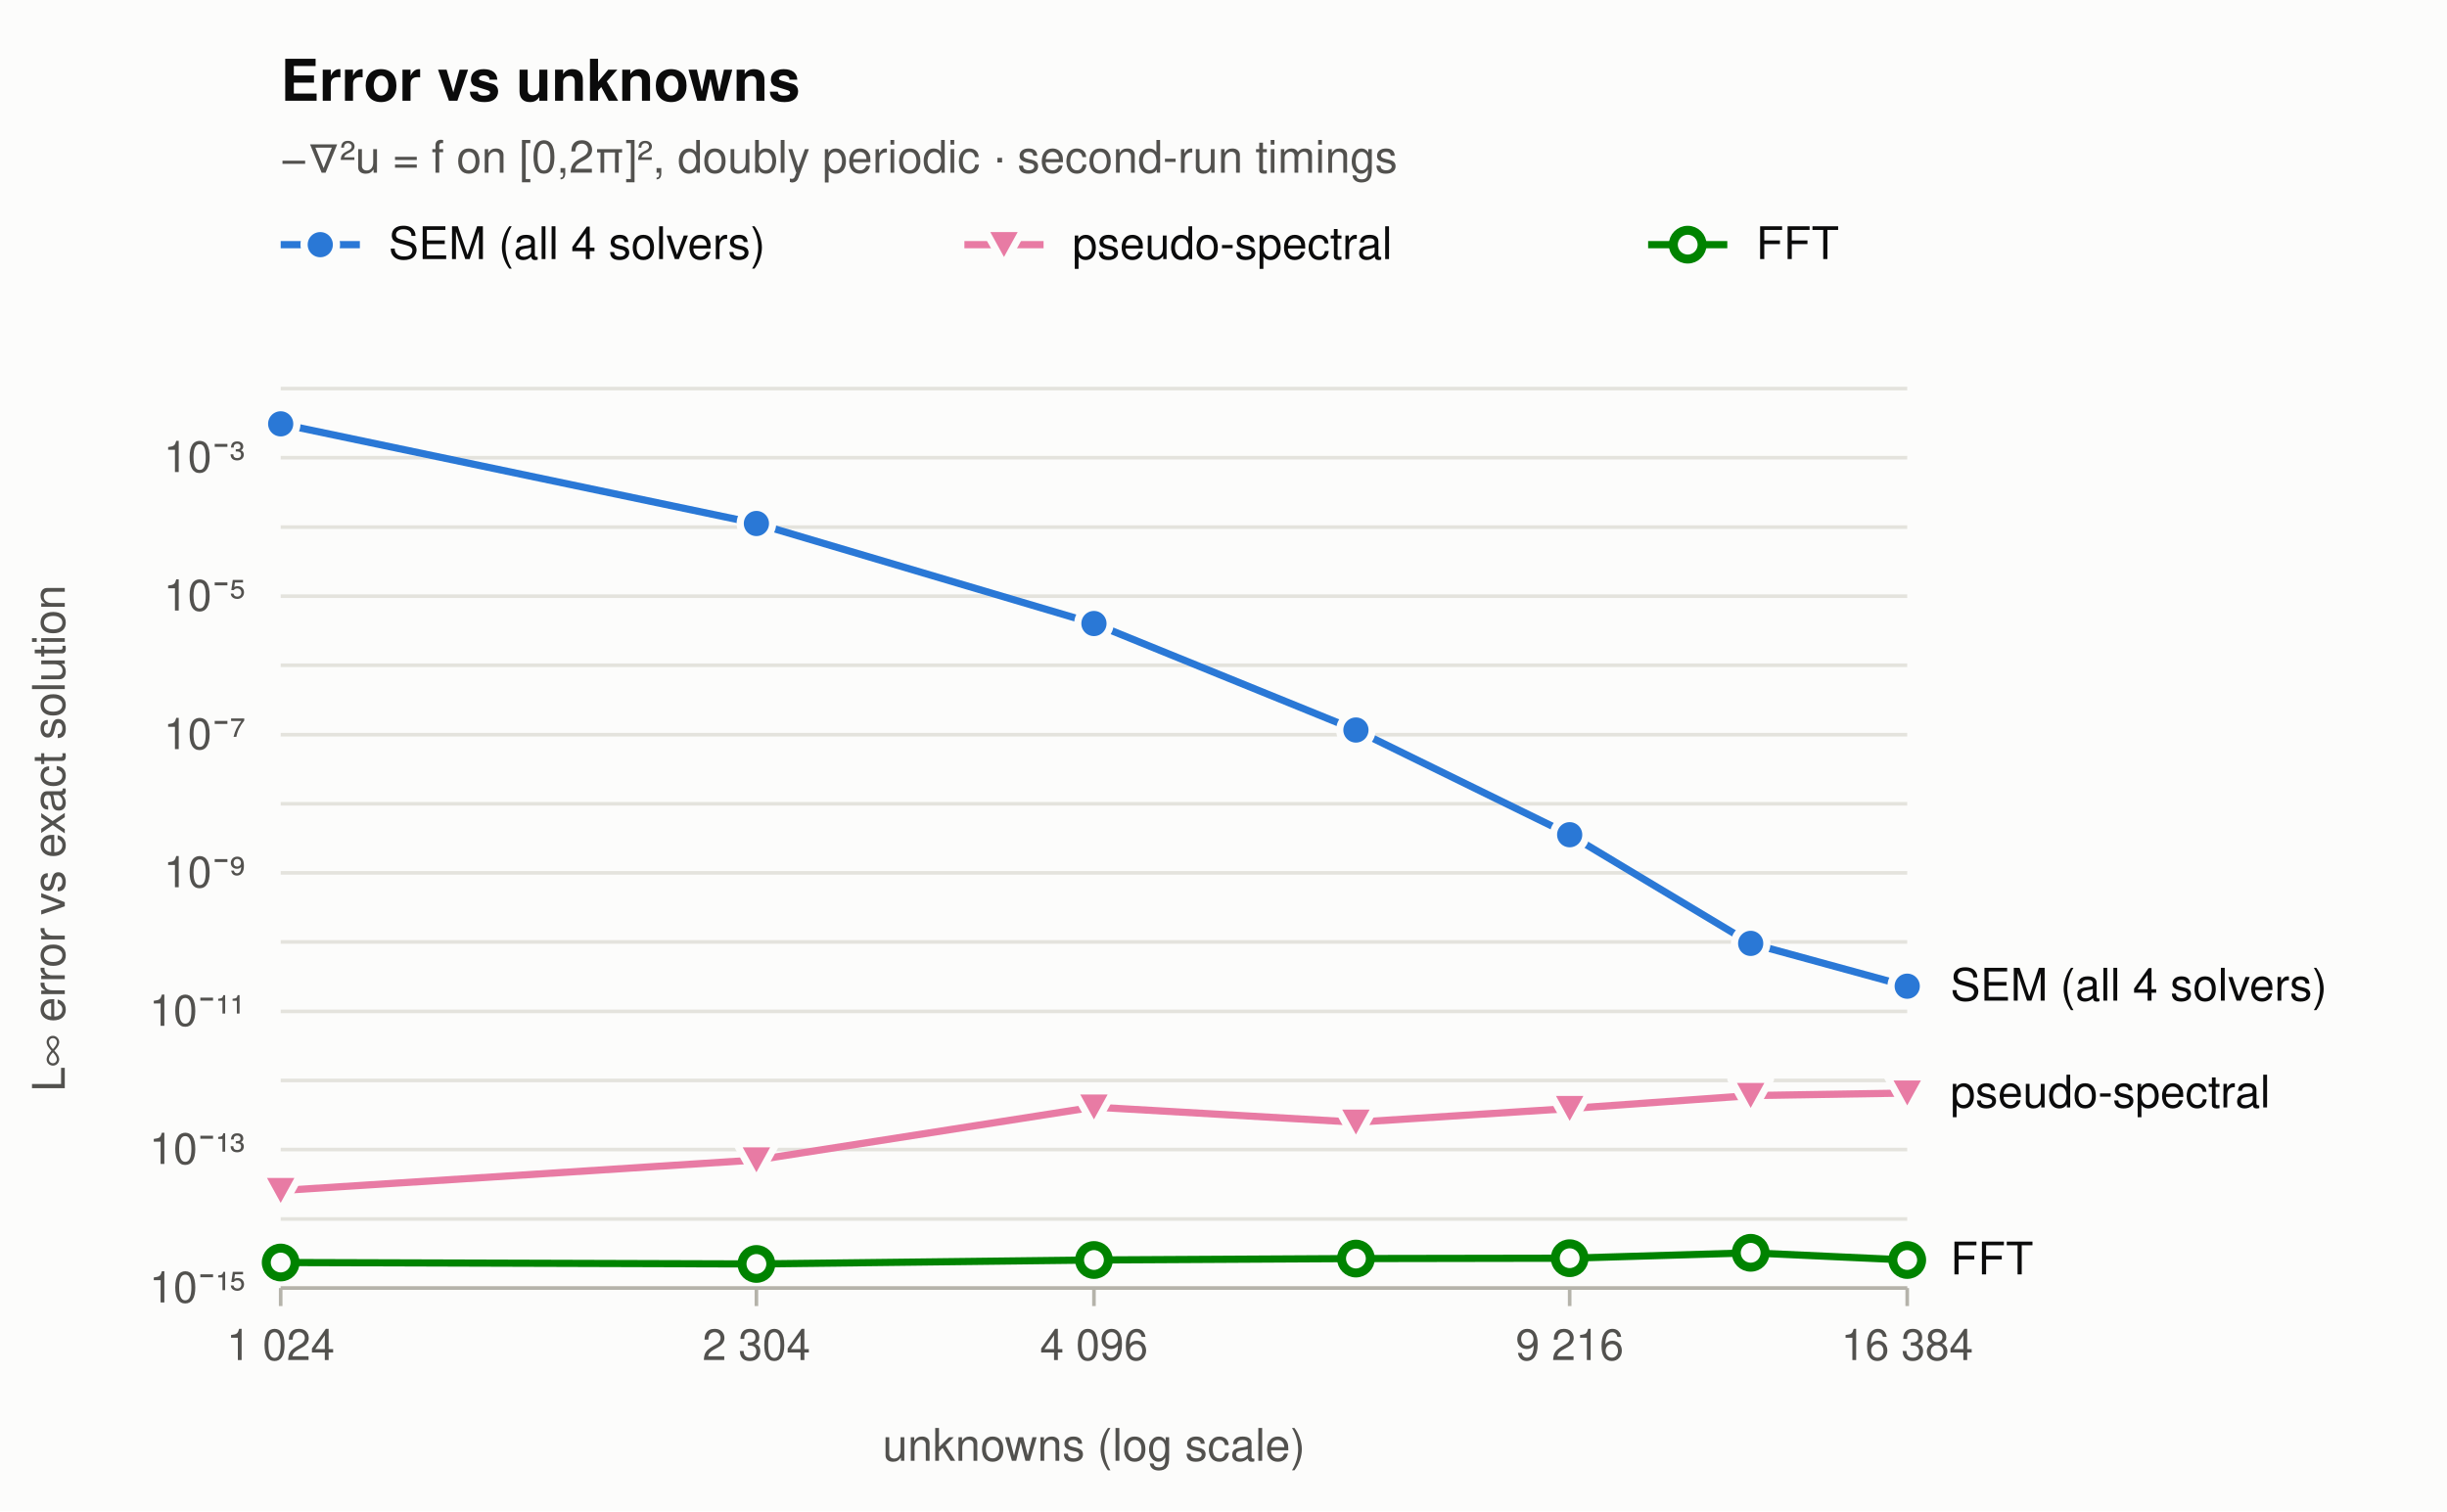
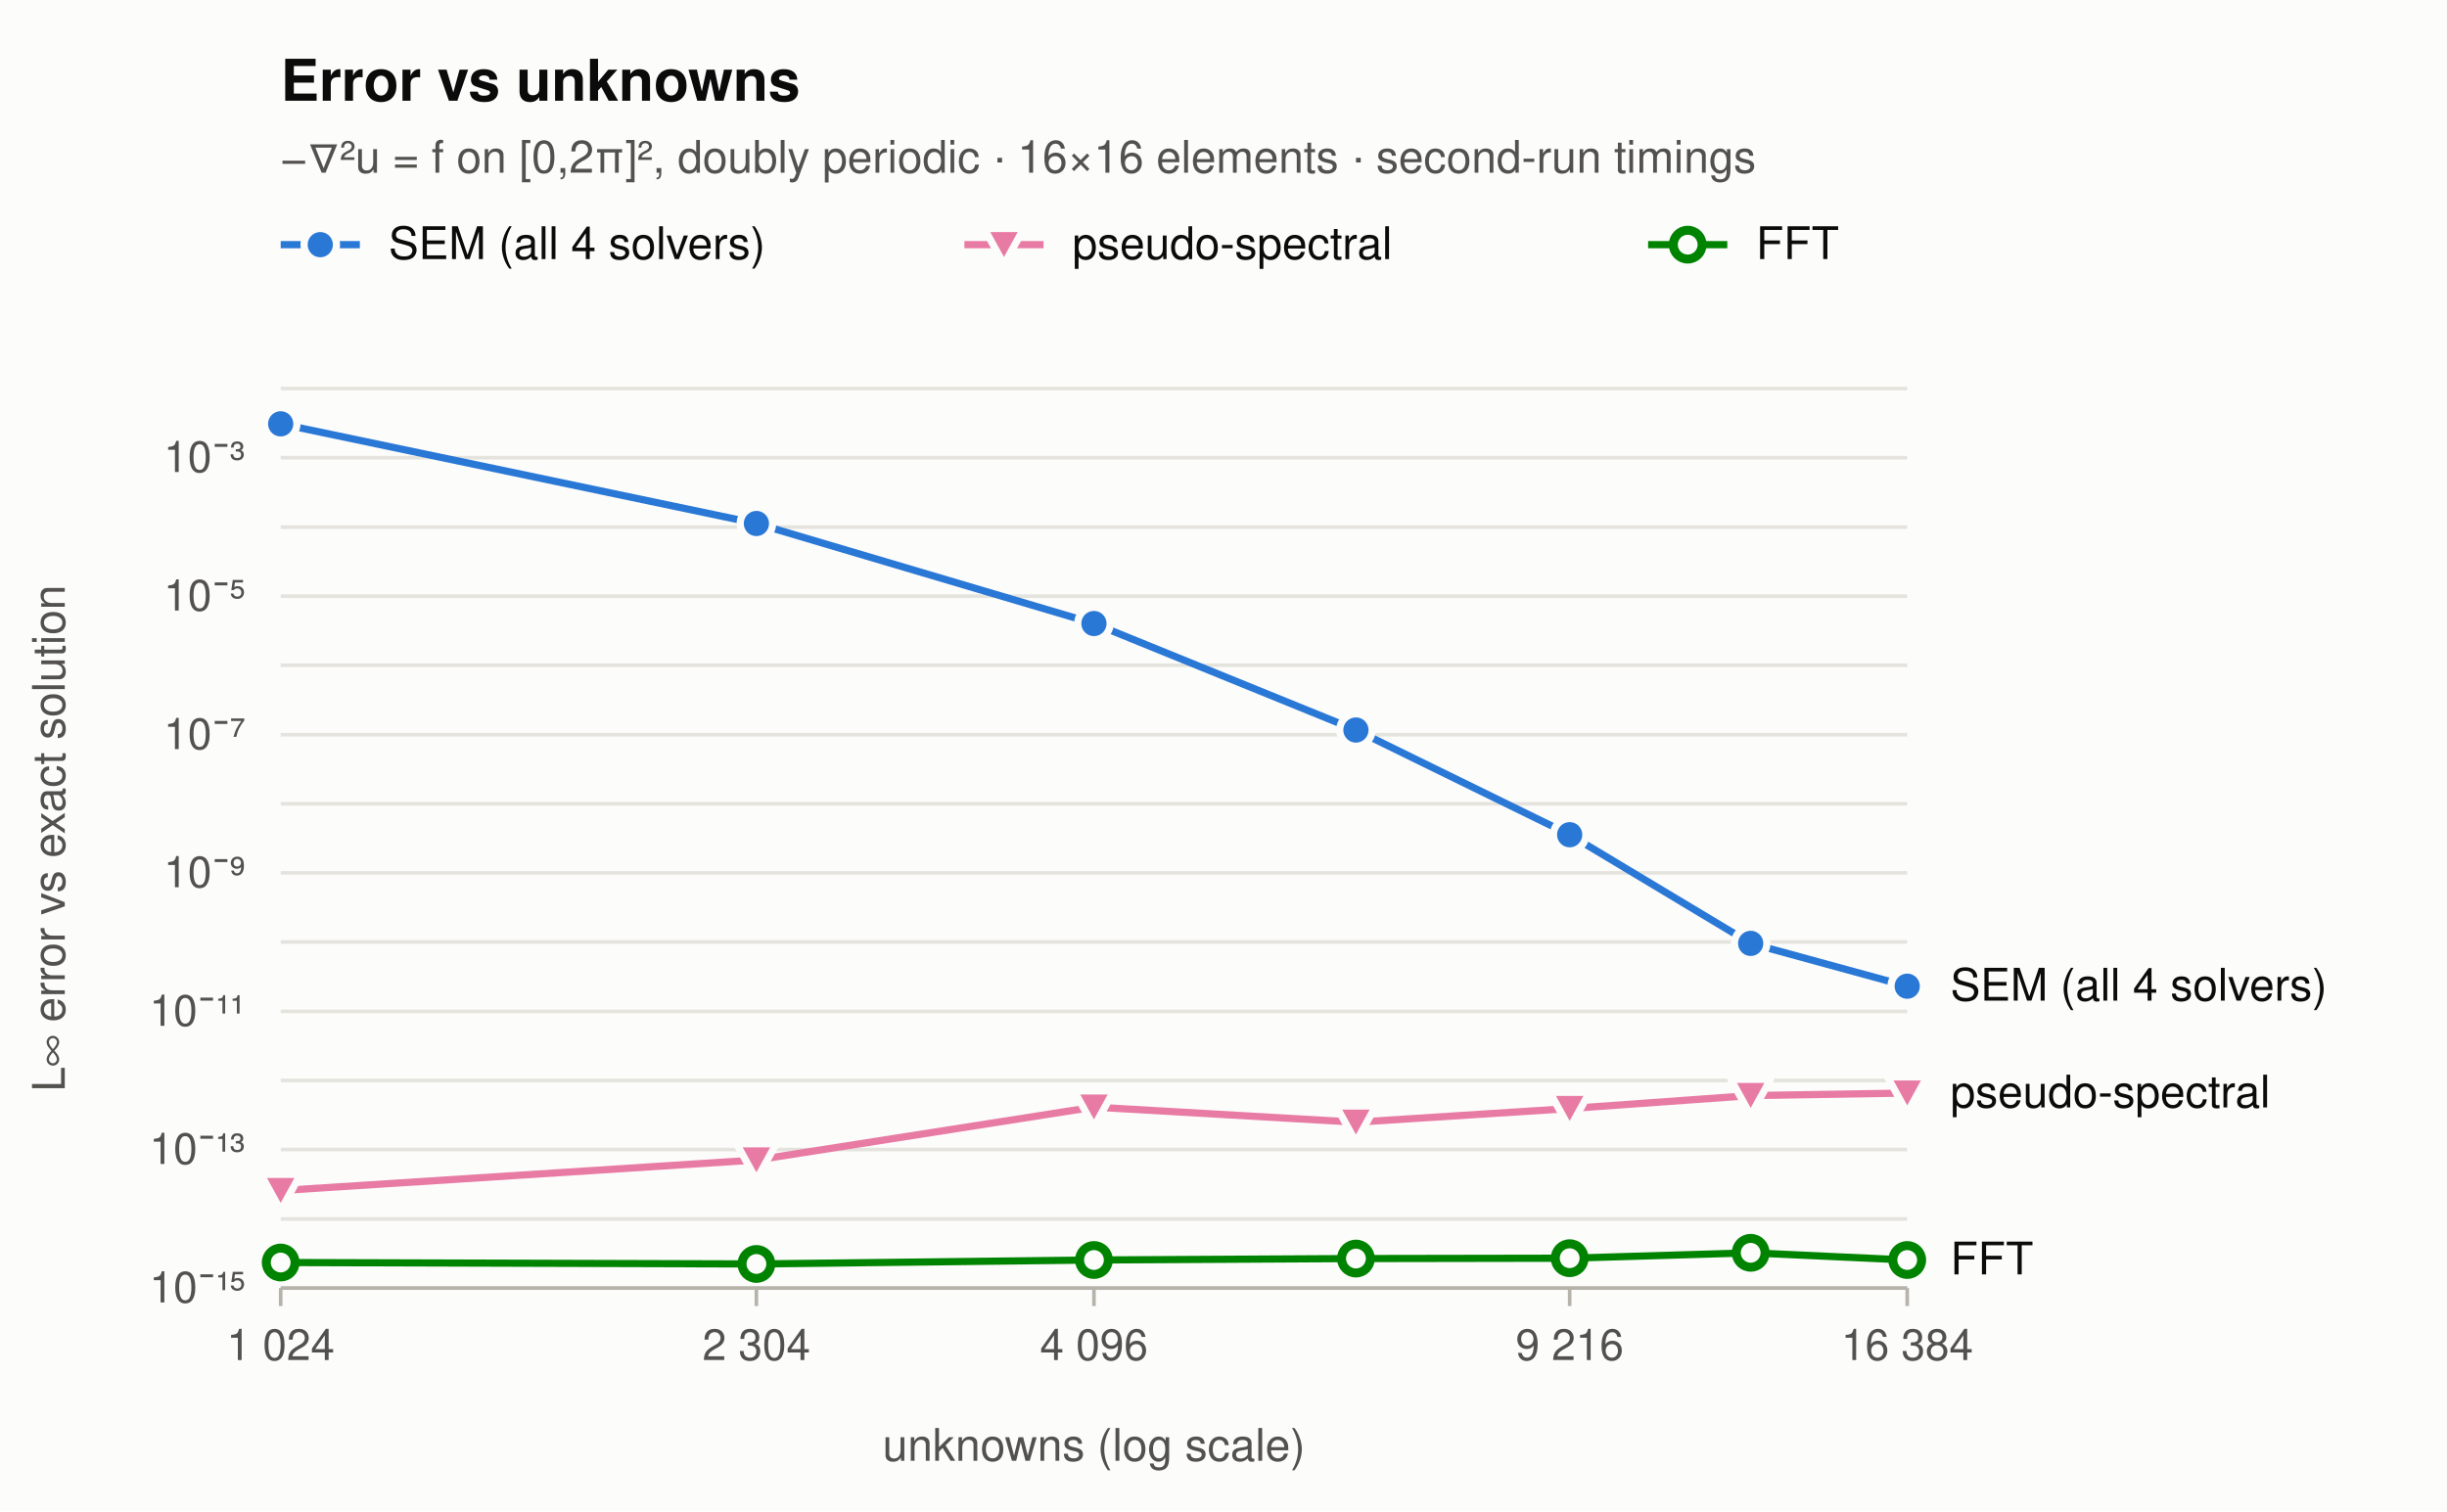
<svg xmlns="http://www.w3.org/2000/svg" viewBox="0 0 680 420" width="680" height="420" role="img" aria-labelledby="t d" font-family="-apple-system, Segoe UI, Helvetica, Arial, sans-serif">
  <rect width="680" height="420" fill="#fcfcfb" />
  <text x="78" y="28" font-size="16" font-weight="600" fill="#0b0b0b">Error vs unknowns</text>
-   <text x="78" y="48" font-size="12.5" fill="#52514e">−∇²u = f on [0,2π]², doubly periodic · second-run timings</text>
+   <text x="78" y="48" font-size="12.5" fill="#52514e">−∇²u = f on [0,2π]², doubly periodic · 16×16 elements · second-run timings</text>
  <line x1="78" x2="530" y1="358.0" y2="358.0" stroke="#e4e3dd" stroke-width="1" />
  <text x="68" y="362.0" font-size="12" text-anchor="end" fill="#52514e">10⁻¹⁵</text>
  <line x1="78" x2="530" y1="338.8" y2="338.8" stroke="#e4e3dd" stroke-width="1" />
  <line x1="78" x2="530" y1="319.5" y2="319.5" stroke="#e4e3dd" stroke-width="1" />
  <text x="68" y="323.5" font-size="12" text-anchor="end" fill="#52514e">10⁻¹³</text>
  <line x1="78" x2="530" y1="300.3" y2="300.3" stroke="#e4e3dd" stroke-width="1" />
  <line x1="78" x2="530" y1="281.1" y2="281.1" stroke="#e4e3dd" stroke-width="1" />
  <text x="68" y="285.1" font-size="12" text-anchor="end" fill="#52514e">10⁻¹¹</text>
  <line x1="78" x2="530" y1="261.8" y2="261.8" stroke="#e4e3dd" stroke-width="1" />
  <line x1="78" x2="530" y1="242.6" y2="242.6" stroke="#e4e3dd" stroke-width="1" />
  <text x="68" y="246.6" font-size="12" text-anchor="end" fill="#52514e">10⁻⁹</text>
  <line x1="78" x2="530" y1="223.4" y2="223.4" stroke="#e4e3dd" stroke-width="1" />
  <line x1="78" x2="530" y1="204.2" y2="204.2" stroke="#e4e3dd" stroke-width="1" />
  <text x="68" y="208.2" font-size="12" text-anchor="end" fill="#52514e">10⁻⁷</text>
  <line x1="78" x2="530" y1="184.9" y2="184.9" stroke="#e4e3dd" stroke-width="1" />
  <line x1="78" x2="530" y1="165.7" y2="165.7" stroke="#e4e3dd" stroke-width="1" />
  <text x="68" y="169.7" font-size="12" text-anchor="end" fill="#52514e">10⁻⁵</text>
  <line x1="78" x2="530" y1="146.5" y2="146.5" stroke="#e4e3dd" stroke-width="1" />
  <line x1="78" x2="530" y1="127.2" y2="127.2" stroke="#e4e3dd" stroke-width="1" />
  <text x="68" y="131.2" font-size="12" text-anchor="end" fill="#52514e">10⁻³</text>
  <line x1="78" x2="530" y1="108.0" y2="108.0" stroke="#e4e3dd" stroke-width="1" />
  <line x1="78" x2="530" y1="358" y2="358" stroke="#b5b3aa" stroke-width="1" />
  <line x1="78.0" x2="78.0" y1="358" y2="363" stroke="#b5b3aa" stroke-width="1" />
  <text x="78.0" y="378" font-size="12" text-anchor="middle" fill="#52514e">1 024</text>
  <line x1="210.2" x2="210.2" y1="358" y2="363" stroke="#b5b3aa" stroke-width="1" />
  <text x="210.2" y="378" font-size="12" text-anchor="middle" fill="#52514e">2 304</text>
  <line x1="304.0" x2="304.0" y1="358" y2="363" stroke="#b5b3aa" stroke-width="1" />
  <text x="304.0" y="378" font-size="12" text-anchor="middle" fill="#52514e">4 096</text>
  <line x1="436.2" x2="436.2" y1="358" y2="363" stroke="#b5b3aa" stroke-width="1" />
  <text x="436.2" y="378" font-size="12" text-anchor="middle" fill="#52514e">9 216</text>
  <line x1="530.0" x2="530.0" y1="358" y2="363" stroke="#b5b3aa" stroke-width="1" />
  <text x="530.0" y="378" font-size="12" text-anchor="middle" fill="#52514e">16 384</text>
  <text x="304.0" y="406" font-size="12.5" text-anchor="middle" fill="#52514e">unknowns (log scale)</text>
  <text x="18" y="233.0" font-size="12.5" text-anchor="middle" fill="#52514e" transform="rotate(-90 18 233.0)">L∞ error vs exact solution</text>
  <polyline points="78.0,117.8 210.2,145.5 304.0,173.3 376.8,202.9 436.2,232.0 486.5,262.2 530.0,274.1" fill="none" stroke="#2a78d6" stroke-width="2" stroke-linejoin="round" stroke-linecap="round" />
  <circle cx="78.0" cy="117.8" r="4.5" fill="#2a78d6" stroke="#fcfcfb" stroke-width="2" />
  <circle cx="210.2" cy="145.5" r="4.5" fill="#2a78d6" stroke="#fcfcfb" stroke-width="2" />
  <circle cx="304.0" cy="173.3" r="4.5" fill="#2a78d6" stroke="#fcfcfb" stroke-width="2" />
  <circle cx="376.8" cy="202.9" r="4.5" fill="#2a78d6" stroke="#fcfcfb" stroke-width="2" />
  <circle cx="436.2" cy="232.0" r="4.5" fill="#2a78d6" stroke="#fcfcfb" stroke-width="2" />
  <circle cx="486.5" cy="262.2" r="4.5" fill="#2a78d6" stroke="#fcfcfb" stroke-width="2" />
  <circle cx="530.0" cy="274.1" r="4.5" fill="#2a78d6" stroke="#fcfcfb" stroke-width="2" />
  <polyline points="78.0,330.9 210.2,322.4 304.0,307.7 376.8,311.9 436.2,308.1 486.5,304.5 530.0,303.8" fill="none" stroke="#e87ba4" stroke-width="2" stroke-linejoin="round" stroke-linecap="round" />
  <path d="M78.0,336.4 L83.5,326.4 L72.5,326.4 Z" fill="#e87ba4" stroke="#fcfcfb" stroke-width="2" stroke-linejoin="round" />
  <path d="M210.2,327.9 L215.7,317.9 L204.7,317.9 Z" fill="#e87ba4" stroke="#fcfcfb" stroke-width="2" stroke-linejoin="round" />
  <path d="M304.0,313.2 L309.5,303.2 L298.5,303.2 Z" fill="#e87ba4" stroke="#fcfcfb" stroke-width="2" stroke-linejoin="round" />
  <path d="M376.8,317.4 L382.3,307.4 L371.3,307.4 Z" fill="#e87ba4" stroke="#fcfcfb" stroke-width="2" stroke-linejoin="round" />
  <path d="M436.2,313.6 L441.7,303.6 L430.7,303.6 Z" fill="#e87ba4" stroke="#fcfcfb" stroke-width="2" stroke-linejoin="round" />
  <path d="M486.5,310.0 L492.0,300.0 L481.0,300.0 Z" fill="#e87ba4" stroke="#fcfcfb" stroke-width="2" stroke-linejoin="round" />
  <path d="M530.0,309.3 L535.5,299.3 L524.5,299.3 Z" fill="#e87ba4" stroke="#fcfcfb" stroke-width="2" stroke-linejoin="round" />
  <polyline points="78.0,350.9 210.2,351.3 304.0,350.2 376.8,349.8 436.2,349.7 486.5,348.2 530.0,350.2" fill="none" stroke="#008300" stroke-width="2" stroke-linejoin="round" stroke-linecap="round" />
  <circle cx="78.0" cy="350.9" r="4" fill="#fcfcfb" stroke="#008300" stroke-width="2.5" />
  <circle cx="210.2" cy="351.3" r="4" fill="#fcfcfb" stroke="#008300" stroke-width="2.5" />
  <circle cx="304.0" cy="350.2" r="4" fill="#fcfcfb" stroke="#008300" stroke-width="2.5" />
  <circle cx="376.8" cy="349.8" r="4" fill="#fcfcfb" stroke="#008300" stroke-width="2.5" />
  <circle cx="436.2" cy="349.7" r="4" fill="#fcfcfb" stroke="#008300" stroke-width="2.5" />
  <circle cx="486.5" cy="348.2" r="4" fill="#fcfcfb" stroke="#008300" stroke-width="2.5" />
  <circle cx="530.0" cy="350.2" r="4" fill="#fcfcfb" stroke="#008300" stroke-width="2.5" />
  <text x="542.0" y="278.1" font-size="12.5" fill="#0b0b0b">SEM (all 4 solvers)</text>
  <text x="542.0" y="307.8" font-size="12.5" fill="#0b0b0b">pseudo-spectral</text>
  <text x="542.0" y="354.2" font-size="12.5" fill="#0b0b0b">FFT</text>
  <line x1="78" x2="100" y1="68" y2="68" stroke="#2a78d6" stroke-width="2" />
  <circle cx="89.0" cy="68.0" r="4.5" fill="#2a78d6" stroke="#fcfcfb" stroke-width="2" />
  <text x="108" y="72" font-size="12.5" fill="#0b0b0b">SEM (all 4 solvers)</text>
  <line x1="268" x2="290" y1="68" y2="68" stroke="#e87ba4" stroke-width="2" />
  <path d="M279.0,73.5 L284.5,63.5 L273.5,63.5 Z" fill="#e87ba4" stroke="#fcfcfb" stroke-width="2" stroke-linejoin="round" />
  <text x="298" y="72" font-size="12.5" fill="#0b0b0b">pseudo-spectral</text>
  <line x1="458" x2="480" y1="68" y2="68" stroke="#008300" stroke-width="2" />
  <circle cx="469.0" cy="68.0" r="4" fill="#fcfcfb" stroke="#008300" stroke-width="2.5" />
  <text x="488" y="72" font-size="12.5" fill="#0b0b0b">FFT</text>
</svg>
